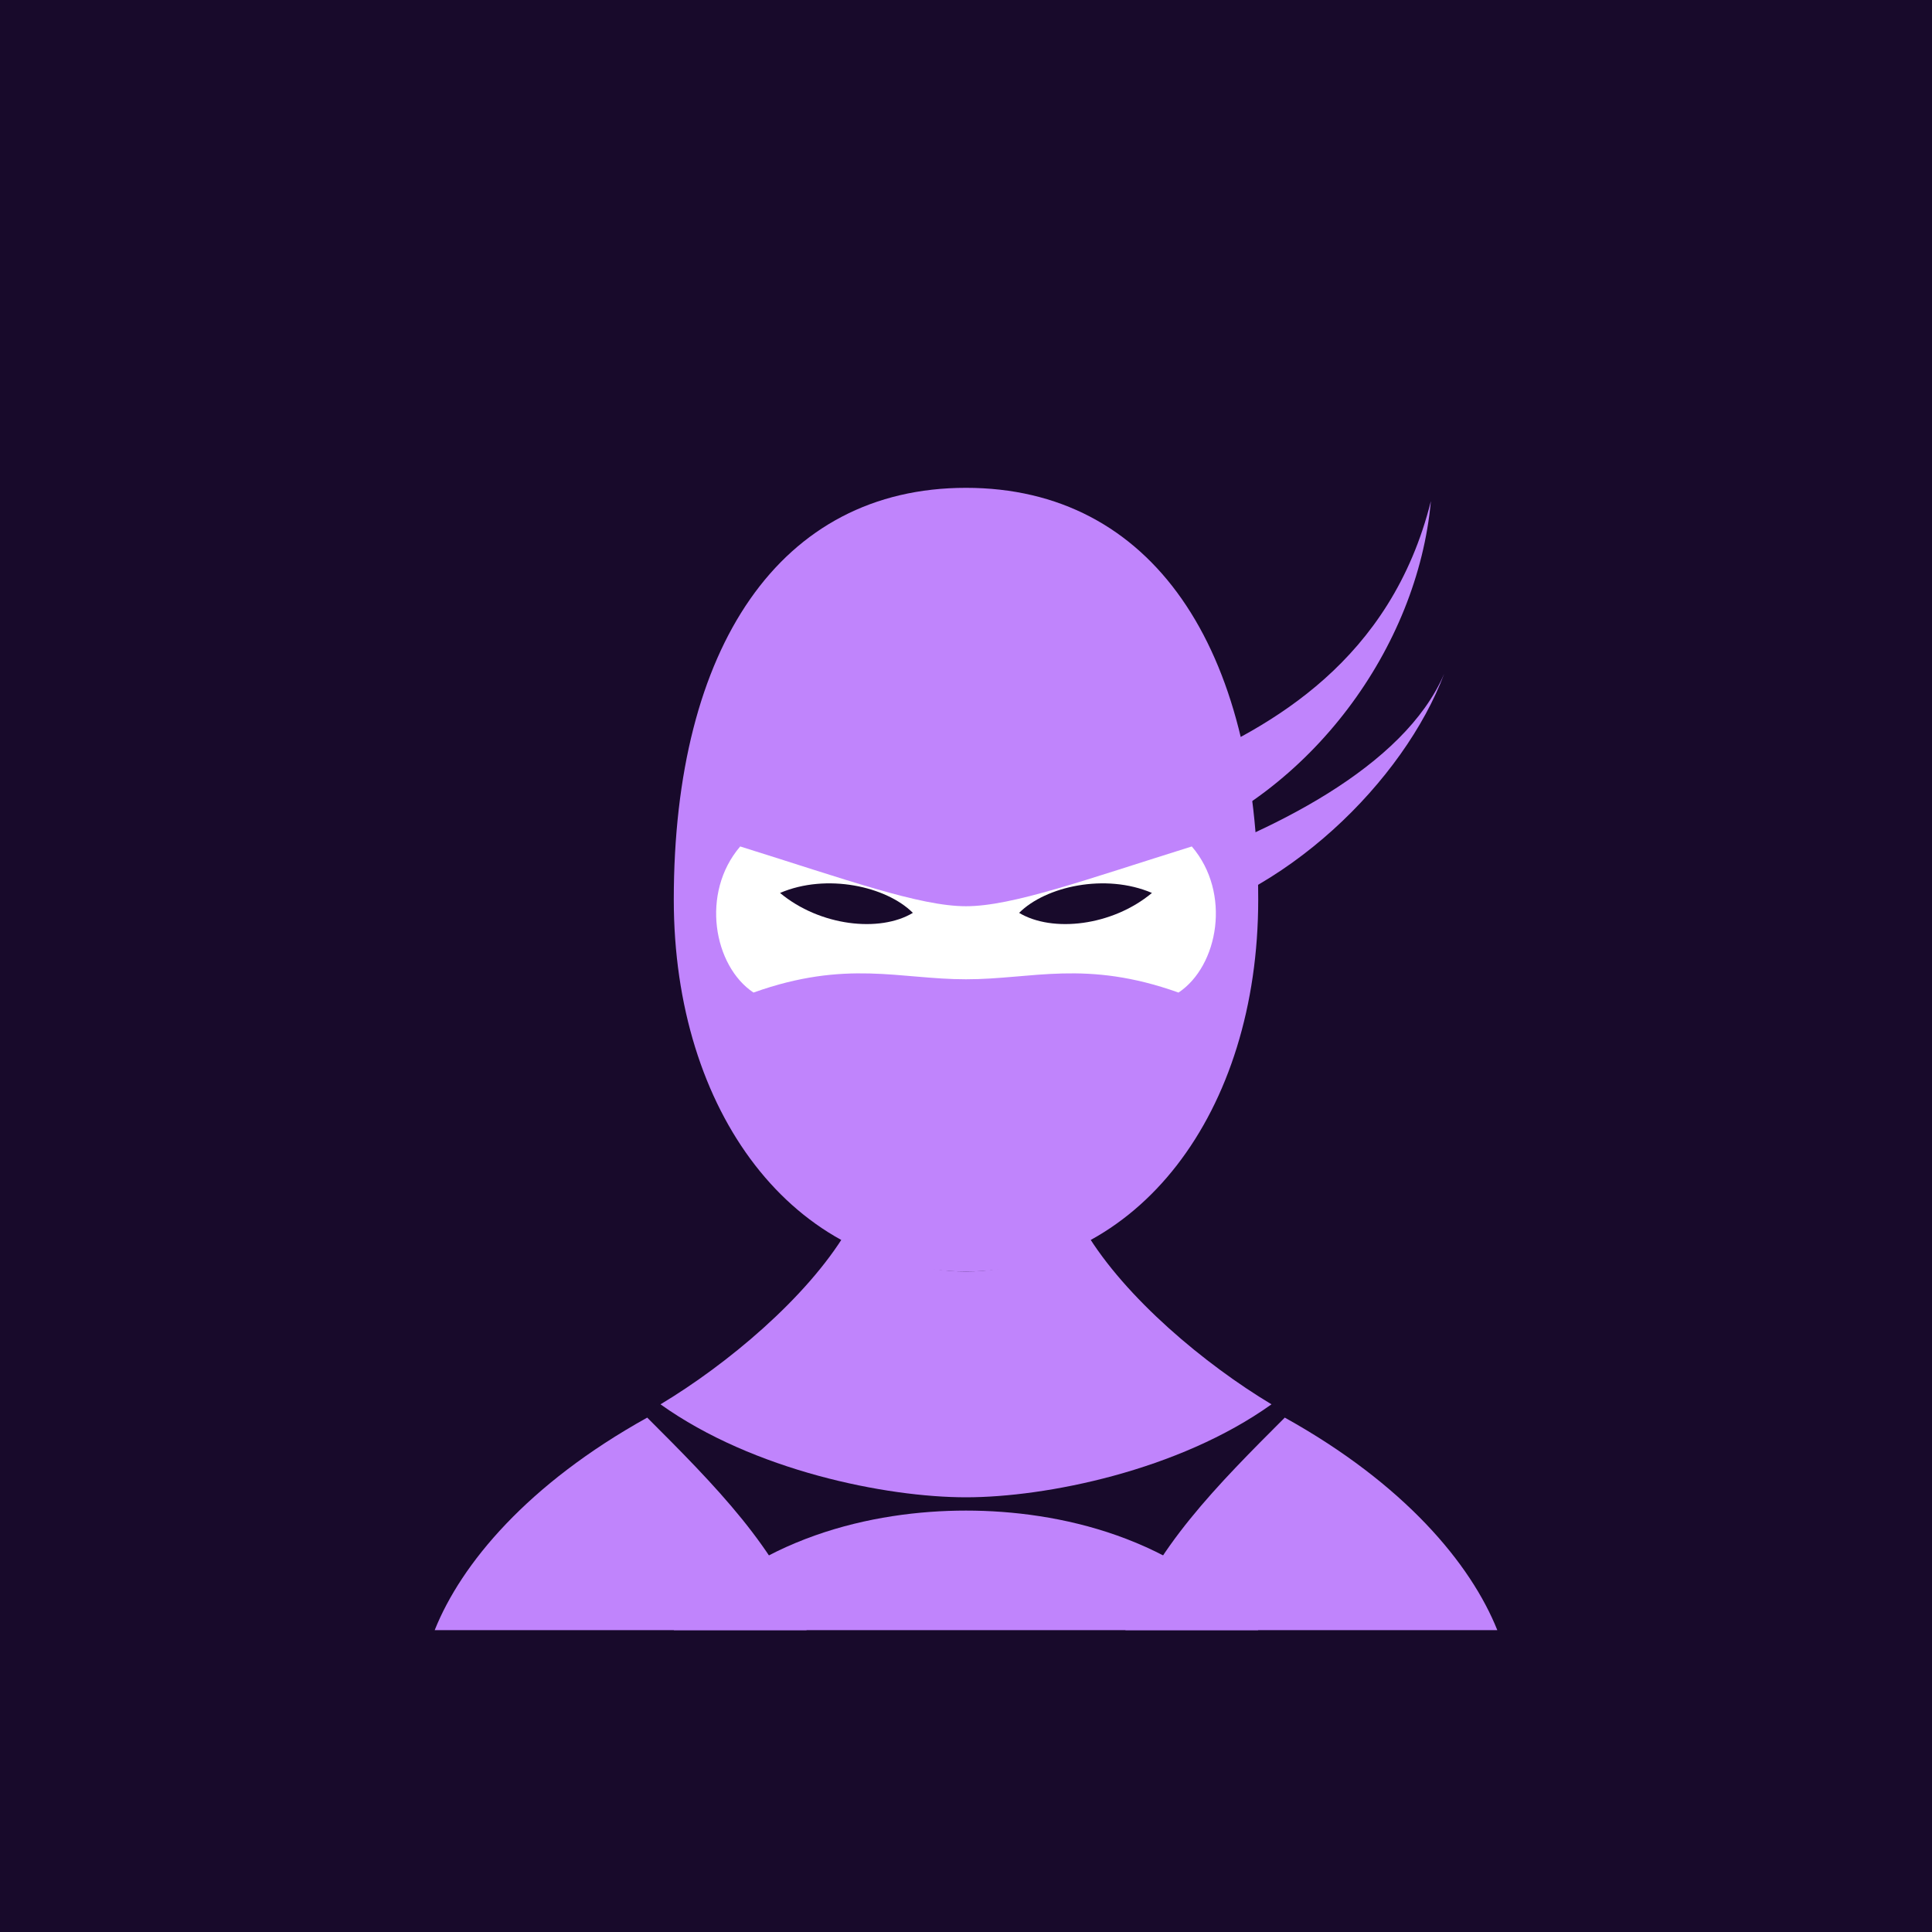
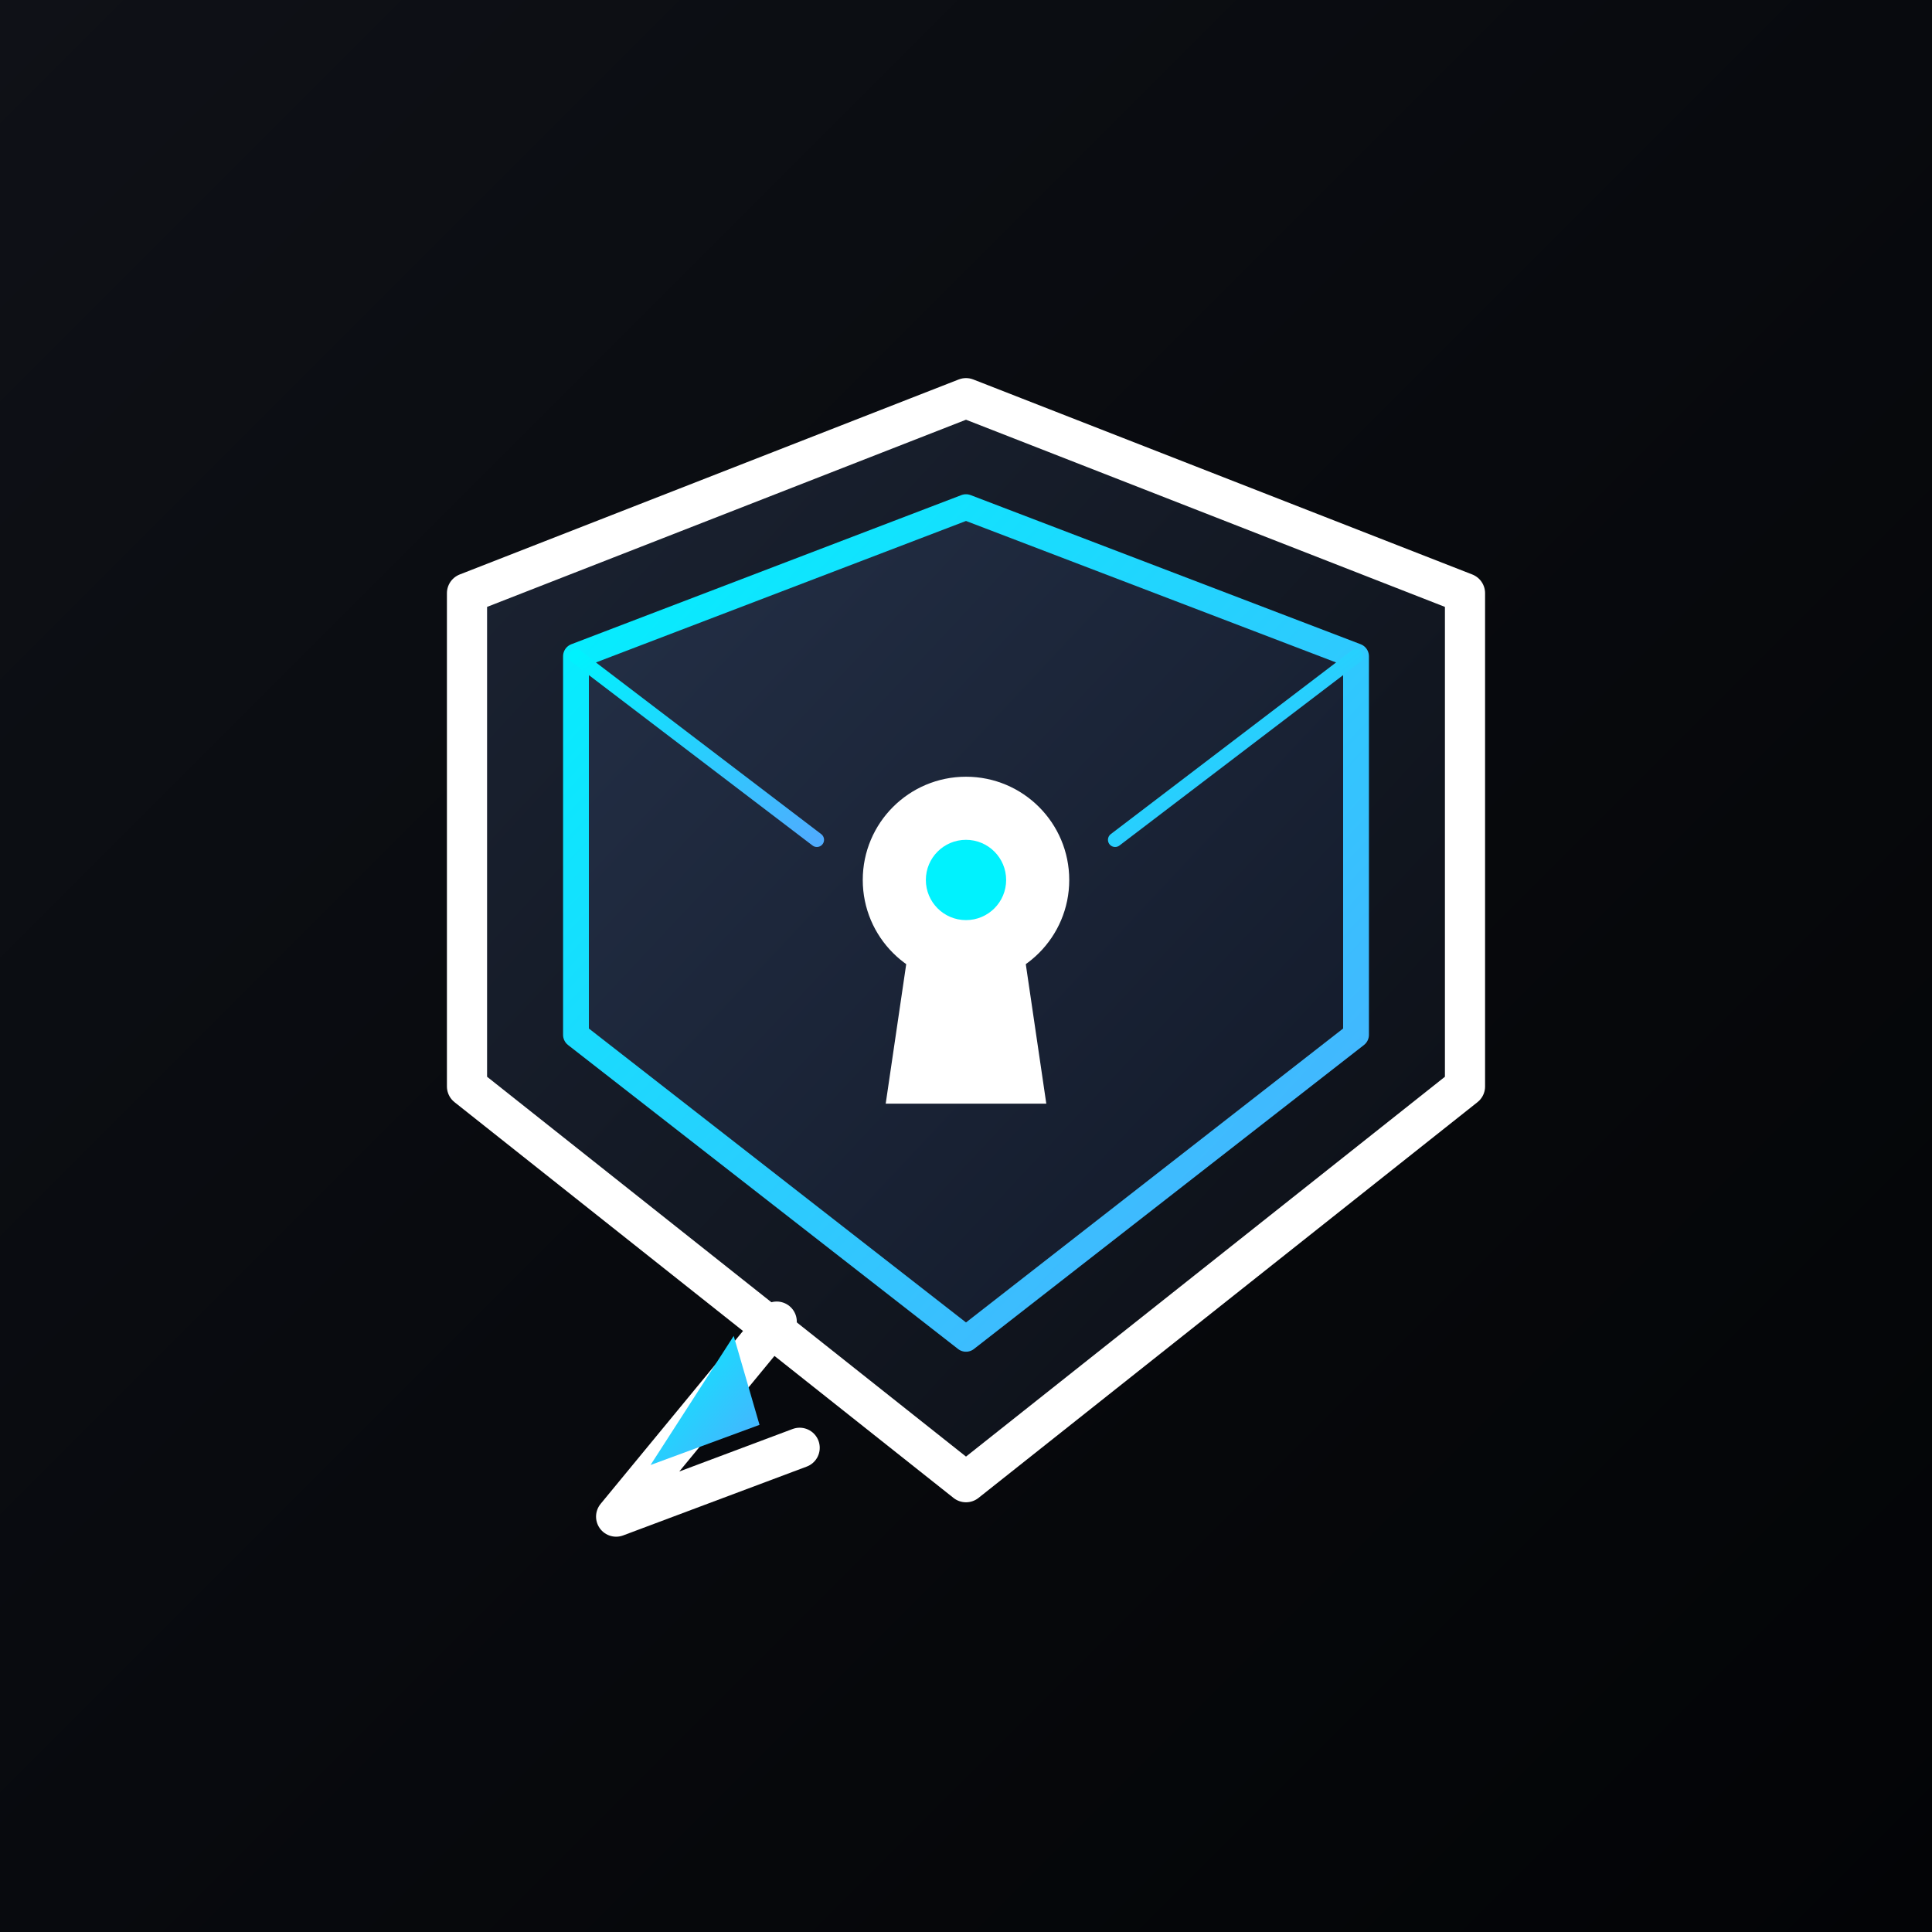
- <svg xmlns="http://www.w3.org/2000/svg" viewBox="0 0 512 512" width="512" height="512">
-   <rect width="512" height="512" fill="#180a2b" />
-   <g transform="translate(80, 80) scale(3.52)">
-     <g fill="#c084fc">
-       <path d="M66,35 C73,32 82,27 85,15 C84,26 76,37 65,41 Z" />
-       <path d="M64,43 C73,40 83,35 86,28 C83,36 74,45 64,47 Z" />
-       <path d="M50,14 C36,14 28,26 28,45 C28,61 37,73 50,73 C63,73 72,61 72,45 C72,26 64,14 50,14 Z" />
-       <path d="M41,70 C46,74 54,74 59,70 C62,75 68,80 73,83 C66,88 56,90 50,90 C44,90 34,88 27,83 C32,80 38,75 41,70 Z" />
-       <path d="M26,84 C17,89 12,95 10,100 L38,100 C36,94 31,89 26,84 Z" />
-       <path d="M74,84 C83,89 88,95 90,100 L62,100 C64,94 69,89 74,84 Z" />
-       <path d="M50,91 C57,91 66,93 72,100 L28,100 C34,93 43,91 50,91 Z" />
-     </g>
-     <path d="M33,41 C41,43.5 46.5,45.5 50,45.5 C53.5,45.5 59,43.5 67,41 C70,44.5 69,50 66,52 C59,49.5 55,51 50,51 C45,51 41,49.5 34,52 C31,50 30,44.5 33,41 Z" fill="#FFFFFF" />
-     <path d="M36,44.5 C39.5,43 44,44 46,46 C43.5,47.5 39,47 36,44.5 Z" fill="#180a2b" />
-     <path d="M64,44.5 C60.5,43 56,44 54,46 C56.5,47.5 61,47 64,44.5 Z" fill="#180a2b" />
+ <svg xmlns="http://www.w3.org/2000/svg" viewBox="0 0 512 512">
+   <defs>
+     <linearGradient id="bgGrad" x1="0%" y1="0%" x2="100%" y2="100%">
+       <stop offset="0%" stop-color="#0f1117" />
+       <stop offset="50%" stop-color="#080a0e" />
+       <stop offset="100%" stop-color="#030406" />
+     </linearGradient>
+     <linearGradient id="shieldGrad" x1="0%" y1="0%" x2="100%" y2="100%">
+       <stop offset="0%" stop-color="#1b2333" />
+       <stop offset="100%" stop-color="#0b0e14" />
+     </linearGradient>
+     <linearGradient id="blueGlow" x1="0%" y1="0%" x2="100%" y2="100%">
+       <stop offset="0%" stop-color="#00f2fe" />
+       <stop offset="100%" stop-color="#4facfe" />
+     </linearGradient>
+     <linearGradient id="innerPlate" x1="0%" y1="0%" x2="100%" y2="100%">
+       <stop offset="0%" stop-color="#243047" />
+       <stop offset="100%" stop-color="#111827" />
+     </linearGradient>
+   </defs>
+   <rect width="512" height="512" fill="url(#bgGrad)" />
+   <g transform="translate(256, 256) scale(0.76) translate(-256, -256)">
+     <polygon points="256,58 430,126 430,298 256,436 82,298 82,126" fill="url(#shieldGrad)" stroke="#FFFFFF" stroke-width="14" stroke-linejoin="round" />
+     <polygon points="256,96 392,148 392,280 256,386 120,280 120,148" fill="url(#innerPlate)" stroke="url(#blueGlow)" stroke-width="9" stroke-linejoin="round" />
+     <line x1="256" y1="96" x2="256" y2="190" stroke="url(#blueGlow)" stroke-width="5" stroke-linecap="round" />
+     <line x1="120" y1="148" x2="204" y2="212" stroke="url(#blueGlow)" stroke-width="5" stroke-linecap="round" />
+     <line x1="392" y1="148" x2="308" y2="212" stroke="url(#blueGlow)" stroke-width="5" stroke-linecap="round" />
+     <path d="M190,380 L134,448 L198,424" fill="none" stroke="#FFFFFF" stroke-width="14" stroke-linecap="round" stroke-linejoin="round" />
+     <polygon points="175,385 146,430 184,416" fill="url(#blueGlow)" />
+     <circle cx="256" cy="226" r="36" fill="#FFFFFF" />
+     <polygon points="238,236 274,236 284,304 228,304" fill="#FFFFFF" />
+     <circle cx="256" cy="226" r="14" fill="#00f2fe" />
  </g>
</svg>
